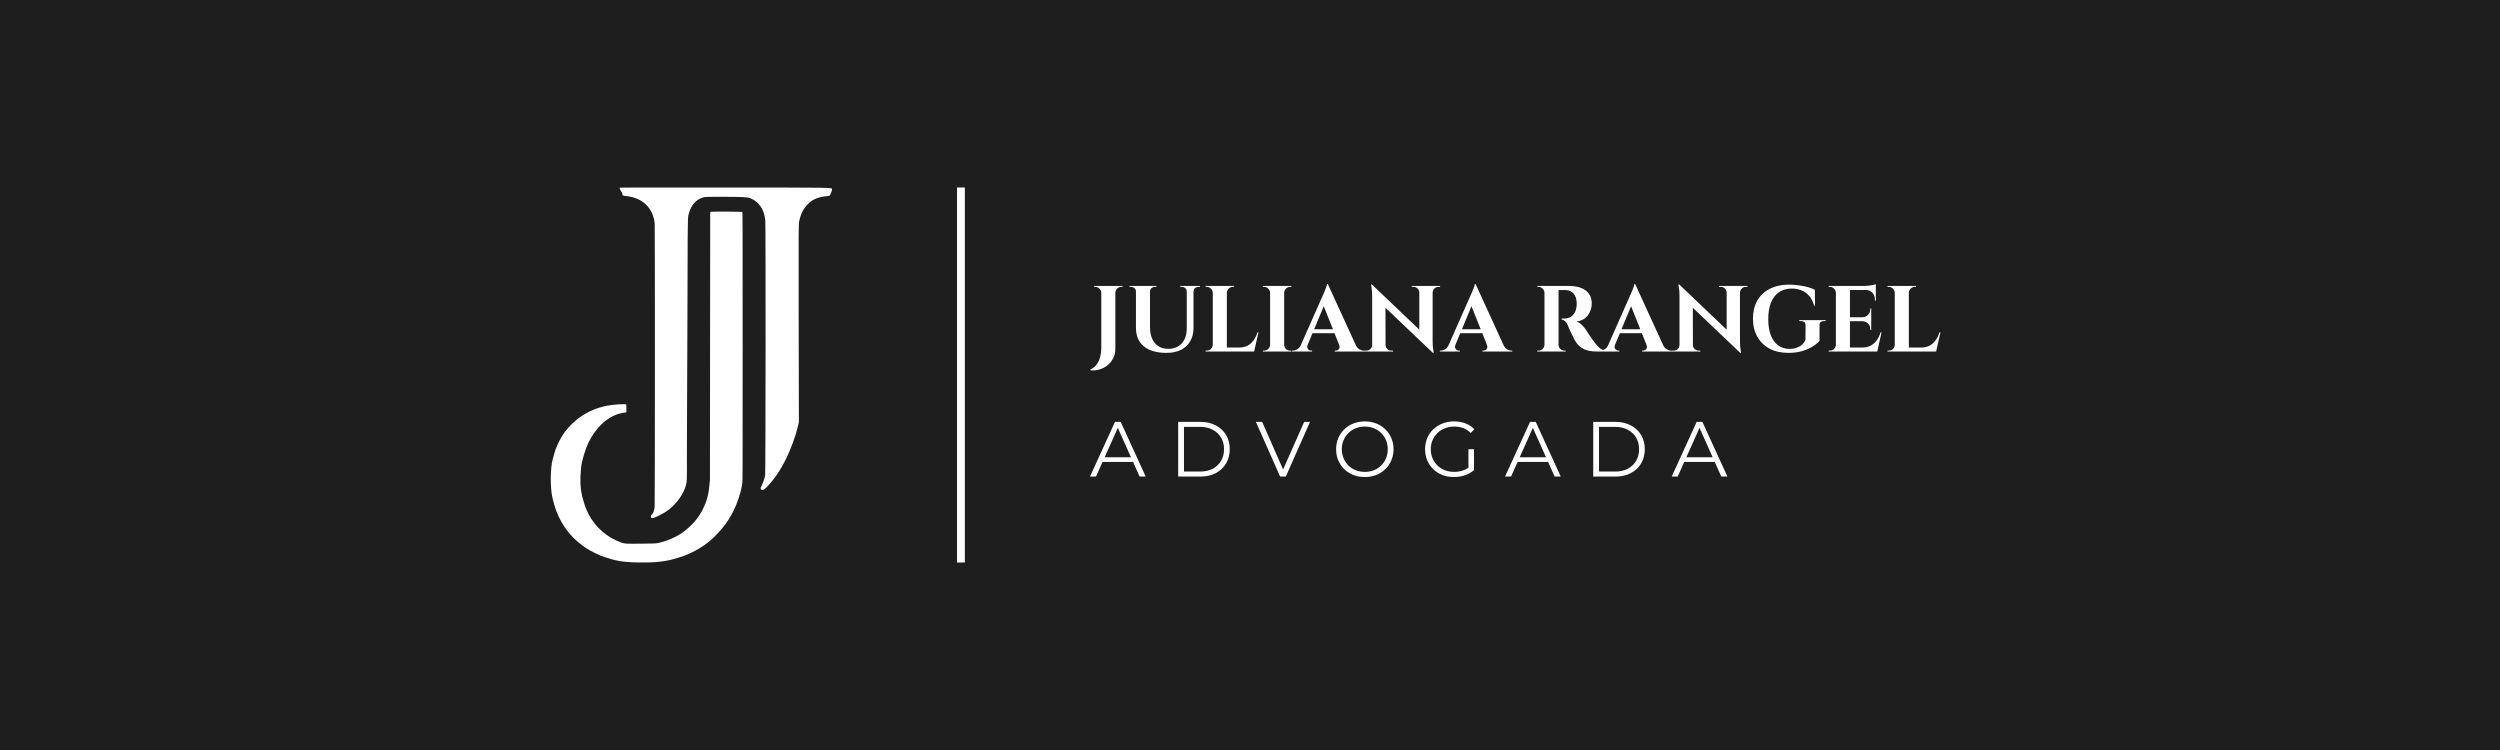
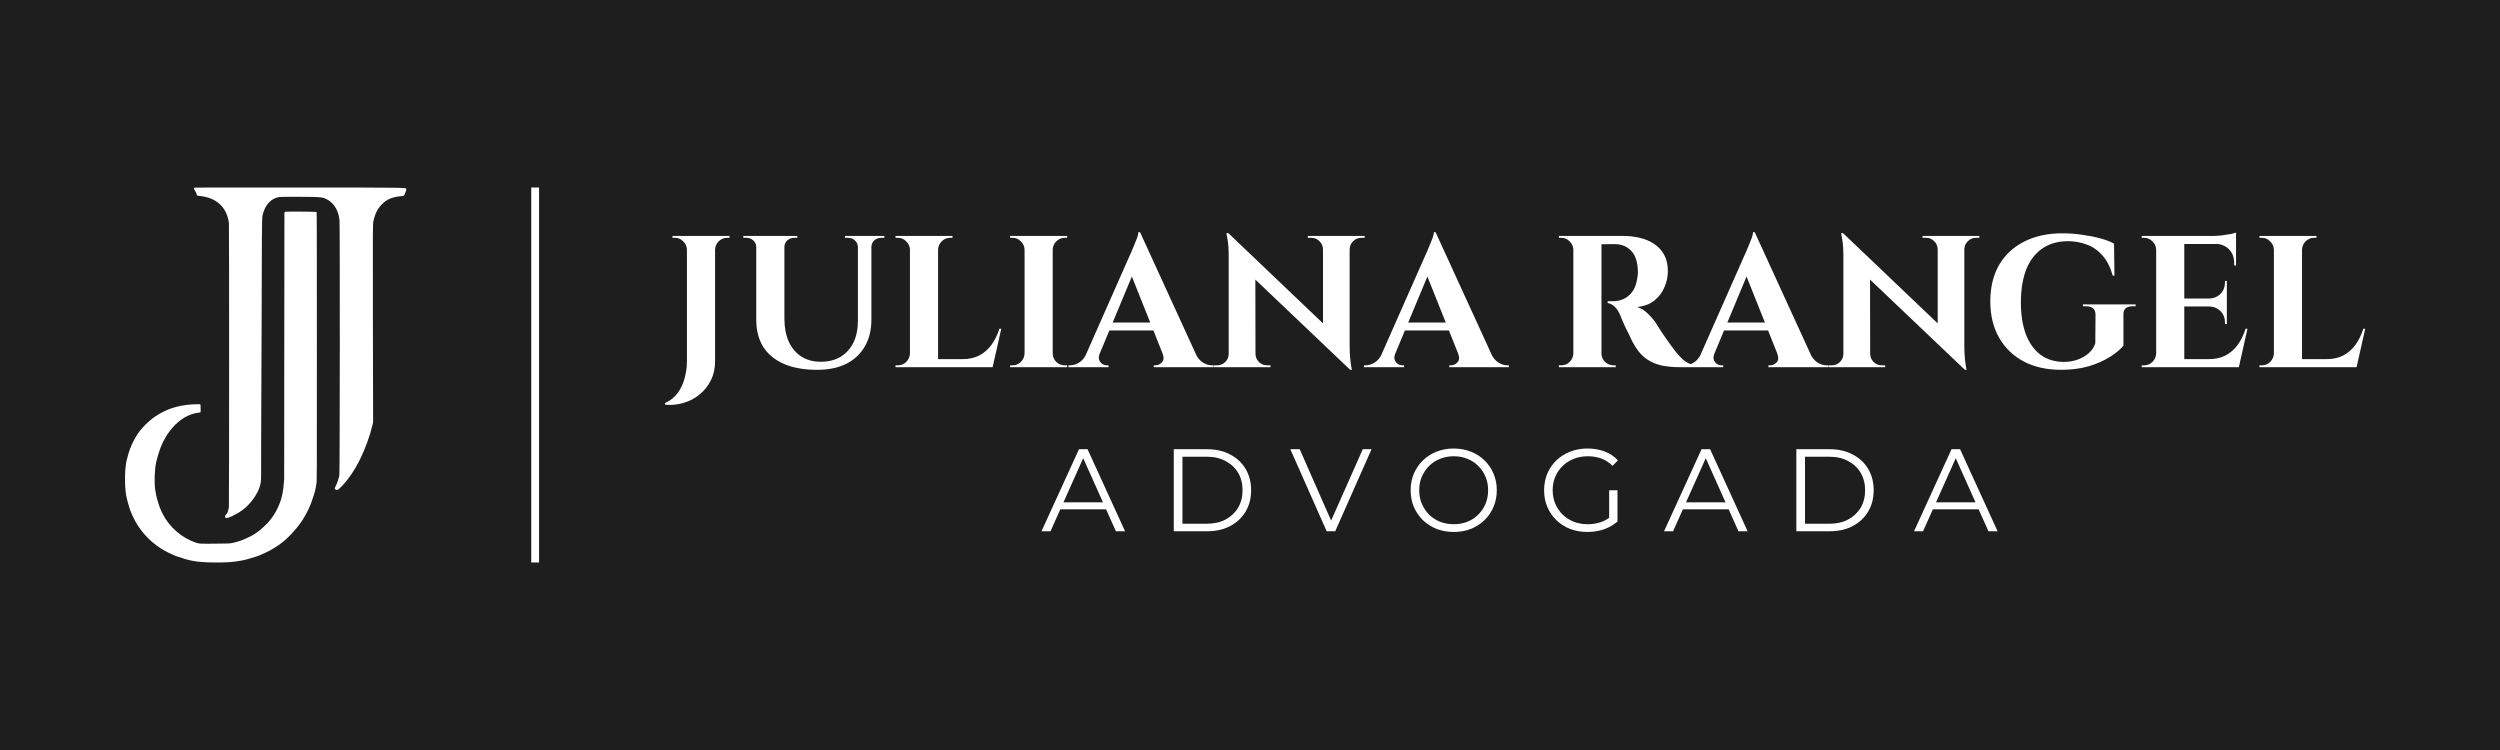
<svg xmlns="http://www.w3.org/2000/svg" width="320" height="96" viewBox="0 0 320 96" fill="none">
  <rect width="320" height="96" fill="#1E1E1E" />
-   <path fill-rule="evenodd" clip-rule="evenodd" d="M79.344 24.027C79.283 24.074 79.342 24.261 79.471 24.425C79.573 24.557 79.651 24.737 79.685 24.92C79.707 25.034 79.753 25.053 80.116 25.09C82.238 25.305 83.575 26.579 83.802 28.601C83.84 28.94 83.835 64.426 83.796 64.875C83.762 65.283 83.585 65.771 83.446 65.845C83.297 65.924 83.261 66.236 83.393 66.304C83.599 66.41 84.806 65.83 85.581 65.253C86.572 64.516 87.506 63.209 87.779 62.179C87.938 61.579 87.932 61.739 87.922 58.306C87.918 56.589 87.926 54.266 87.94 53.143C87.955 52.021 87.974 47.308 87.983 42.669C88.008 29.66 88.022 27.933 88.106 27.581C88.228 27.065 88.406 26.623 88.617 26.31C89.018 25.716 89.555 25.347 90.192 25.227C90.352 25.196 90.712 25.19 92.287 25.191C95.142 25.192 95.696 25.221 96.073 25.387C96.298 25.487 96.391 25.534 96.503 25.604C97.346 26.135 97.844 27.032 97.958 28.226C98.019 28.864 98 60.388 97.939 60.819C97.89 61.161 97.664 61.835 97.468 62.227C97.313 62.534 97.312 62.564 97.446 62.66C97.642 62.8 97.779 62.729 98.242 62.245C99.273 61.168 100.211 59.7 100.935 58.029C101.027 57.817 101.065 57.731 101.119 57.609C101.288 57.232 101.704 56.086 101.882 55.507C101.948 55.294 102.207 54.312 102.246 54.126C102.261 54.06 102.264 53.609 102.256 53.019C102.248 52.472 102.236 46.868 102.229 40.566C102.215 28.713 102.215 28.717 102.305 28.288C102.521 27.257 102.886 26.595 103.587 25.959C104.119 25.477 104.788 25.217 105.746 25.119C106.247 25.069 106.202 25.1 106.38 24.667C106.483 24.417 106.499 24.358 106.5 24.195C106.502 24.008 106.502 24.008 92.943 24.002C82.121 23.997 79.376 24.002 79.344 24.027ZM91.04 27.105C90.931 27.131 90.93 27.132 90.906 27.284C90.894 27.355 90.886 34.994 90.888 44.26C90.889 53.525 90.883 61.217 90.874 61.354C90.764 62.948 90.573 63.854 90.155 64.763C90.13 64.817 90.073 64.946 90.028 65.049C89.877 65.397 89.493 66.032 89.251 66.336C89.161 66.449 89.03 66.615 88.961 66.705C88.708 67.035 87.858 67.822 87.441 68.113C87.031 68.399 86.905 68.475 86.477 68.694C85.702 69.09 85.042 69.331 84.3 69.487C83.89 69.574 83.866 69.575 81.988 69.591C80.141 69.606 79.989 69.599 79.626 69.479C77.761 68.86 76.174 67.484 75.291 65.721C74.997 65.133 74.836 64.691 74.59 63.792C74.511 63.503 74.475 63.331 74.376 62.76C74.222 61.872 74.287 59.992 74.502 59.109C74.834 57.75 75.216 56.745 75.692 55.98C75.785 55.829 75.892 55.656 75.928 55.596C76.025 55.434 76.363 54.993 76.587 54.736C77.516 53.666 78.704 52.971 79.839 52.833C80.223 52.786 80.179 52.858 80.179 52.289C80.179 51.94 80.17 51.789 80.148 51.767C80.111 51.73 79.553 51.727 79.073 51.762C77.191 51.899 75.829 52.344 74.387 53.294C73.86 53.641 73.095 54.322 72.714 54.783C72.625 54.891 72.504 55.034 72.446 55.1C72.237 55.338 71.835 55.969 71.612 56.411C71.181 57.262 71.051 57.622 70.728 58.86C70.456 59.904 70.421 62.12 70.657 63.456C70.724 63.838 71.052 65.015 71.191 65.372C71.913 67.233 73.006 68.685 74.537 69.817C75.224 70.324 75.735 70.609 76.903 71.134C77.014 71.184 77.818 71.447 78.193 71.557C79.316 71.884 80.418 72.005 82.227 72C83.642 71.996 84.247 71.951 85.28 71.775C85.621 71.716 85.724 71.693 86.21 71.564C86.881 71.384 87.615 71.146 87.839 71.035C87.931 70.989 88.157 70.889 88.341 70.811C89.007 70.531 90.11 69.863 90.643 69.415C90.741 69.333 90.889 69.211 90.972 69.143C91.47 68.737 92.397 67.728 92.845 67.105C93.182 66.638 93.189 66.626 93.377 66.309C93.687 65.784 93.726 65.714 93.854 65.447C93.923 65.303 94.011 65.118 94.051 65.036C94.218 64.688 94.323 64.413 94.567 63.685C94.822 62.924 94.868 62.737 94.994 61.948C95.062 61.528 95.062 61.528 95.059 44.35C95.057 28.769 95.053 27.168 95.017 27.132C94.974 27.089 91.215 27.063 91.04 27.105Z" fill="white" />
-   <rect width="1" height="48" transform="translate(122.5 24)" fill="white" />
-   <g clip-path="url(#clip0_9_1103)">
-     <path d="M142.764 36.6V44.64C142.764 45.08 142.676 45.476 142.5 45.828C142.324 46.188 142.084 46.492 141.78 46.74C141.484 46.988 141.144 47.168 140.76 47.28C140.376 47.4 139.976 47.44 139.56 47.4V47.292C139.896 47.148 140.168 46.932 140.376 46.644C140.584 46.364 140.732 46.044 140.82 45.684C140.916 45.332 140.964 44.972 140.964 44.604V36.6H142.764ZM141 37.476H140.964C140.956 37.268 140.876 37.092 140.724 36.948C140.58 36.796 140.404 36.72 140.196 36.72C140.196 36.72 140.168 36.72 140.112 36.72C140.064 36.72 140.04 36.72 140.04 36.72V36.6H141V37.476ZM142.728 37.476V36.6H143.688V36.72C143.688 36.72 143.66 36.72 143.604 36.72C143.556 36.72 143.532 36.72 143.532 36.72C143.324 36.72 143.144 36.796 142.992 36.948C142.848 37.092 142.772 37.268 142.764 37.476H142.728ZM147.201 36.6V41.88C147.201 42.448 147.293 42.94 147.477 43.356C147.669 43.772 147.937 44.092 148.281 44.316C148.633 44.54 149.049 44.652 149.529 44.652C150.017 44.652 150.437 44.548 150.789 44.34C151.149 44.124 151.425 43.82 151.617 43.428C151.809 43.036 151.905 42.572 151.905 42.036V36.6H152.769V41.964C152.769 42.62 152.629 43.188 152.349 43.668C152.077 44.148 151.681 44.52 151.161 44.784C150.649 45.04 150.029 45.168 149.301 45.168C148.453 45.168 147.737 45.04 147.153 44.784C146.569 44.52 146.129 44.152 145.833 43.68C145.545 43.2 145.401 42.632 145.401 41.976V36.6H147.201ZM145.437 36.6V37.32H145.401C145.401 37.144 145.337 37 145.209 36.888C145.089 36.776 144.941 36.72 144.765 36.72C144.765 36.72 144.733 36.72 144.669 36.72C144.605 36.72 144.573 36.72 144.573 36.72V36.6H145.437ZM148.029 36.6V36.72C148.029 36.72 147.997 36.72 147.933 36.72C147.869 36.72 147.837 36.72 147.837 36.72C147.661 36.72 147.509 36.776 147.381 36.888C147.261 37 147.201 37.144 147.201 37.32H147.177V36.6H148.029ZM151.941 36.6V37.32H151.905C151.905 37.144 151.841 37 151.713 36.888C151.593 36.776 151.445 36.72 151.269 36.72C151.269 36.72 151.237 36.72 151.173 36.72C151.109 36.72 151.077 36.72 151.077 36.72V36.6H151.941ZM153.597 36.6V36.72C153.597 36.72 153.565 36.72 153.501 36.72C153.437 36.72 153.405 36.72 153.405 36.72C153.229 36.72 153.077 36.776 152.949 36.888C152.829 37 152.769 37.144 152.769 37.32H152.745V36.6H153.597ZM157.037 36.6V45H155.237V36.6H157.037ZM160.205 44.484L160.493 45H157.001V44.484H160.205ZM161.081 42.54L160.529 45H158.177L158.609 44.484C159.009 44.484 159.361 44.408 159.665 44.256C159.969 44.096 160.229 43.872 160.445 43.584C160.661 43.288 160.833 42.94 160.961 42.54H161.081ZM155.273 44.124V45H154.313V44.88C154.313 44.88 154.337 44.88 154.385 44.88C154.441 44.88 154.469 44.88 154.469 44.88C154.677 44.88 154.853 44.808 154.997 44.664C155.149 44.512 155.229 44.332 155.237 44.124H155.273ZM155.273 37.476H155.237C155.229 37.268 155.149 37.092 154.997 36.948C154.853 36.796 154.677 36.72 154.469 36.72C154.469 36.72 154.441 36.72 154.385 36.72C154.337 36.72 154.313 36.72 154.313 36.72V36.6H155.273V37.476ZM157.001 37.476V36.6H157.961V36.72C157.953 36.72 157.925 36.72 157.877 36.72C157.829 36.72 157.805 36.72 157.805 36.72C157.597 36.72 157.417 36.796 157.265 36.948C157.121 37.092 157.045 37.268 157.037 37.476H157.001ZM164.373 36.6V45H162.573V36.6H164.373ZM162.609 44.124V45H161.649V44.88C161.649 44.88 161.673 44.88 161.721 44.88C161.777 44.88 161.805 44.88 161.805 44.88C162.013 44.88 162.189 44.808 162.333 44.664C162.485 44.512 162.565 44.332 162.573 44.124H162.609ZM162.609 37.476H162.573C162.565 37.268 162.485 37.092 162.333 36.948C162.189 36.796 162.013 36.72 161.805 36.72C161.805 36.72 161.777 36.72 161.721 36.72C161.673 36.72 161.649 36.72 161.649 36.72V36.6H162.609V37.476ZM164.337 44.124H164.373C164.381 44.332 164.457 44.512 164.601 44.664C164.753 44.808 164.933 44.88 165.141 44.88C165.141 44.88 165.165 44.88 165.213 44.88C165.261 44.88 165.289 44.88 165.297 44.88V45H164.337V44.124ZM164.337 37.476V36.6H165.297V36.72C165.289 36.72 165.261 36.72 165.213 36.72C165.165 36.72 165.141 36.72 165.141 36.72C164.933 36.72 164.753 36.796 164.601 36.948C164.457 37.092 164.381 37.268 164.373 37.476H164.337ZM169.963 36.36L173.887 44.928H171.727L169.231 38.676L169.963 36.36ZM167.383 44.124C167.319 44.284 167.307 44.42 167.347 44.532C167.387 44.644 167.455 44.732 167.551 44.796C167.647 44.852 167.743 44.88 167.839 44.88H167.947V45H165.379V44.88C165.379 44.88 165.399 44.88 165.439 44.88C165.471 44.88 165.487 44.88 165.487 44.88C165.671 44.88 165.859 44.824 166.051 44.712C166.251 44.592 166.415 44.396 166.543 44.124H167.383ZM169.963 36.36L170.011 37.824L167.035 44.964H166.159L169.267 37.932C169.291 37.884 169.331 37.796 169.387 37.668C169.451 37.532 169.515 37.38 169.579 37.212C169.651 37.044 169.715 36.884 169.771 36.732C169.827 36.572 169.855 36.448 169.855 36.36H169.963ZM171.223 42.144V42.648H167.695V42.144H171.223ZM171.403 44.124H173.503C173.639 44.396 173.803 44.592 173.995 44.712C174.187 44.824 174.375 44.88 174.559 44.88C174.559 44.88 174.575 44.88 174.607 44.88C174.639 44.88 174.655 44.88 174.655 44.88V45H170.839V44.88H170.947C171.107 44.88 171.247 44.816 171.367 44.688C171.487 44.552 171.499 44.364 171.403 44.124ZM175.612 36.42L183.268 43.716L183.412 45.168L175.756 37.884L175.612 36.42ZM175.672 44.148V45H174.676V44.88C174.676 44.88 174.712 44.88 174.784 44.88C174.856 44.88 174.896 44.88 174.904 44.88C175.104 44.88 175.276 44.808 175.42 44.664C175.564 44.52 175.636 44.348 175.636 44.148H175.672ZM177.352 44.148C177.352 44.348 177.424 44.52 177.568 44.664C177.712 44.808 177.884 44.88 178.084 44.88C178.092 44.88 178.132 44.88 178.204 44.88C178.276 44.88 178.312 44.88 178.312 44.88V45H177.316V44.148H177.352ZM175.612 36.42L177.34 38.256L177.352 45H175.636V37.92C175.636 37.472 175.612 37.112 175.564 36.84C175.516 36.56 175.492 36.42 175.492 36.42H175.612ZM183.376 36.6V43.632C183.376 43.928 183.388 44.196 183.412 44.436C183.436 44.668 183.46 44.848 183.484 44.976C183.508 45.104 183.52 45.168 183.52 45.168H183.412L181.672 43.224V36.6H183.376ZM184.336 36.6V36.72C184.336 36.72 184.3 36.72 184.228 36.72C184.156 36.72 184.12 36.72 184.12 36.72C183.92 36.72 183.748 36.792 183.604 36.936C183.46 37.072 183.384 37.244 183.376 37.452H183.34V36.6H184.336ZM180.7 36.6H181.696V37.452H181.672C181.664 37.244 181.588 37.072 181.444 36.936C181.308 36.792 181.136 36.72 180.928 36.72C180.928 36.72 180.892 36.72 180.82 36.72C180.748 36.72 180.708 36.72 180.7 36.72V36.6ZM188.877 36.36L192.801 44.928H190.641L188.145 38.676L188.877 36.36ZM186.297 44.124C186.233 44.284 186.221 44.42 186.261 44.532C186.301 44.644 186.369 44.732 186.465 44.796C186.561 44.852 186.657 44.88 186.753 44.88H186.861V45H184.293V44.88C184.293 44.88 184.313 44.88 184.353 44.88C184.385 44.88 184.401 44.88 184.401 44.88C184.585 44.88 184.773 44.824 184.965 44.712C185.165 44.592 185.329 44.396 185.457 44.124H186.297ZM188.877 36.36L188.925 37.824L185.949 44.964H185.073L188.181 37.932C188.205 37.884 188.245 37.796 188.301 37.668C188.365 37.532 188.429 37.38 188.493 37.212C188.565 37.044 188.629 36.884 188.685 36.732C188.741 36.572 188.769 36.448 188.769 36.36H188.877ZM190.137 42.144V42.648H186.609V42.144H190.137ZM190.317 44.124H192.417C192.553 44.396 192.717 44.592 192.909 44.712C193.101 44.824 193.289 44.88 193.473 44.88C193.473 44.88 193.489 44.88 193.521 44.88C193.553 44.88 193.569 44.88 193.569 44.88V45H189.753V44.88H189.861C190.021 44.88 190.161 44.816 190.281 44.688C190.401 44.552 190.413 44.364 190.317 44.124ZM199.338 36.6H200.886C201.246 36.6 201.598 36.64 201.942 36.72C202.286 36.8 202.59 36.928 202.854 37.104C203.126 37.28 203.342 37.512 203.502 37.8C203.662 38.088 203.742 38.444 203.742 38.868C203.742 39.204 203.67 39.54 203.526 39.876C203.39 40.204 203.178 40.488 202.89 40.728C202.602 40.96 202.23 41.1 201.774 41.148C202.03 41.228 202.262 41.372 202.47 41.58C202.686 41.788 202.862 41.996 202.998 42.204C203.006 42.22 203.05 42.292 203.13 42.42C203.218 42.548 203.322 42.708 203.442 42.9C203.57 43.084 203.702 43.272 203.838 43.464C203.974 43.656 204.098 43.824 204.21 43.968C204.386 44.184 204.546 44.36 204.69 44.496C204.834 44.624 204.986 44.72 205.146 44.784C205.306 44.84 205.49 44.872 205.698 44.88V45H204.522C204.09 45 203.698 44.964 203.346 44.892C202.994 44.812 202.682 44.68 202.41 44.496C202.138 44.312 201.902 44.064 201.702 43.752C201.638 43.656 201.566 43.536 201.486 43.392C201.414 43.24 201.338 43.08 201.258 42.912C201.178 42.744 201.098 42.584 201.018 42.432C200.946 42.272 200.882 42.128 200.826 42C200.77 41.872 200.73 41.772 200.706 41.7C200.602 41.444 200.478 41.252 200.334 41.124C200.198 40.996 200.05 40.92 199.89 40.896V40.776C199.914 40.776 199.962 40.776 200.034 40.776C200.106 40.776 200.182 40.776 200.262 40.776C200.478 40.776 200.686 40.732 200.886 40.644C201.094 40.556 201.278 40.412 201.438 40.212C201.598 40.012 201.71 39.736 201.774 39.384C201.79 39.312 201.802 39.228 201.81 39.132C201.826 39.036 201.83 38.928 201.822 38.808C201.798 38.232 201.654 37.812 201.39 37.548C201.126 37.276 200.798 37.136 200.406 37.128C200.294 37.12 200.17 37.12 200.034 37.128C199.906 37.128 199.786 37.128 199.674 37.128C199.57 37.128 199.498 37.128 199.458 37.128C199.458 37.12 199.446 37.076 199.422 36.996C199.406 36.908 199.386 36.82 199.362 36.732C199.346 36.644 199.338 36.6 199.338 36.6ZM199.494 36.6V45H197.694V36.6H199.494ZM197.73 44.124V45H196.77V44.88C196.778 44.88 196.802 44.88 196.842 44.88C196.89 44.88 196.918 44.88 196.926 44.88C197.134 44.88 197.31 44.808 197.454 44.664C197.606 44.512 197.686 44.332 197.694 44.124H197.73ZM197.73 37.476H197.694C197.686 37.268 197.606 37.092 197.454 36.948C197.31 36.796 197.134 36.72 196.926 36.72C196.918 36.72 196.89 36.72 196.842 36.72C196.802 36.72 196.778 36.72 196.77 36.72V36.6H197.73V37.476ZM199.458 44.124H199.494C199.494 44.332 199.57 44.512 199.722 44.664C199.874 44.808 200.054 44.88 200.262 44.88C200.278 44.88 200.306 44.88 200.346 44.88C200.386 44.88 200.406 44.88 200.406 44.88V45H199.458V44.124ZM209.303 36.36L213.227 44.928H211.067L208.571 38.676L209.303 36.36ZM206.723 44.124C206.659 44.284 206.647 44.42 206.687 44.532C206.727 44.644 206.795 44.732 206.891 44.796C206.987 44.852 207.083 44.88 207.179 44.88H207.287V45H204.719V44.88C204.719 44.88 204.739 44.88 204.779 44.88C204.811 44.88 204.827 44.88 204.827 44.88C205.011 44.88 205.199 44.824 205.391 44.712C205.591 44.592 205.755 44.396 205.883 44.124H206.723ZM209.303 36.36L209.351 37.824L206.375 44.964H205.499L208.607 37.932C208.631 37.884 208.671 37.796 208.727 37.668C208.791 37.532 208.855 37.38 208.919 37.212C208.991 37.044 209.055 36.884 209.111 36.732C209.167 36.572 209.195 36.448 209.195 36.36H209.303ZM210.563 42.144V42.648H207.035V42.144H210.563ZM210.743 44.124H212.843C212.979 44.396 213.143 44.592 213.335 44.712C213.527 44.824 213.715 44.88 213.899 44.88C213.899 44.88 213.915 44.88 213.947 44.88C213.979 44.88 213.995 44.88 213.995 44.88V45H210.179V44.88H210.287C210.447 44.88 210.587 44.816 210.707 44.688C210.827 44.552 210.839 44.364 210.743 44.124ZM214.952 36.42L222.608 43.716L222.752 45.168L215.096 37.884L214.952 36.42ZM215.012 44.148V45H214.016V44.88C214.016 44.88 214.052 44.88 214.124 44.88C214.196 44.88 214.236 44.88 214.244 44.88C214.444 44.88 214.616 44.808 214.76 44.664C214.904 44.52 214.976 44.348 214.976 44.148H215.012ZM216.692 44.148C216.692 44.348 216.764 44.52 216.908 44.664C217.052 44.808 217.224 44.88 217.424 44.88C217.432 44.88 217.472 44.88 217.544 44.88C217.616 44.88 217.652 44.88 217.652 44.88V45H216.656V44.148H216.692ZM214.952 36.42L216.68 38.256L216.692 45H214.976V37.92C214.976 37.472 214.952 37.112 214.904 36.84C214.856 36.56 214.832 36.42 214.832 36.42H214.952ZM222.716 36.6V43.632C222.716 43.928 222.728 44.196 222.752 44.436C222.776 44.668 222.8 44.848 222.824 44.976C222.848 45.104 222.86 45.168 222.86 45.168H222.752L221.012 43.224V36.6H222.716ZM223.676 36.6V36.72C223.676 36.72 223.64 36.72 223.568 36.72C223.496 36.72 223.46 36.72 223.46 36.72C223.26 36.72 223.088 36.792 222.944 36.936C222.8 37.072 222.724 37.244 222.716 37.452H222.68V36.6H223.676ZM220.04 36.6H221.036V37.452H221.012C221.004 37.244 220.928 37.072 220.784 36.936C220.648 36.792 220.476 36.72 220.268 36.72C220.268 36.72 220.232 36.72 220.16 36.72C220.088 36.72 220.048 36.72 220.04 36.72V36.6ZM232.9 41.64V43.62C232.708 43.86 232.42 44.1 232.036 44.34C231.66 44.58 231.208 44.78 230.68 44.94C230.152 45.092 229.564 45.168 228.916 45.168C228.004 45.168 227.208 44.992 226.528 44.64C225.848 44.28 225.32 43.772 224.944 43.116C224.568 42.46 224.38 41.684 224.38 40.788C224.38 39.892 224.564 39.12 224.932 38.472C225.308 37.824 225.84 37.324 226.528 36.972C227.224 36.612 228.044 36.432 228.988 36.432C229.428 36.432 229.856 36.464 230.272 36.528C230.688 36.584 231.072 36.66 231.424 36.756C231.776 36.852 232.068 36.964 232.3 37.092L232.324 39.144H232.216C232.064 38.6 231.844 38.168 231.556 37.848C231.268 37.52 230.932 37.288 230.548 37.152C230.172 37.008 229.772 36.936 229.348 36.936C228.7 36.936 228.148 37.096 227.692 37.416C227.244 37.728 226.904 38.176 226.672 38.76C226.448 39.344 226.336 40.044 226.336 40.86C226.336 41.628 226.44 42.3 226.648 42.876C226.864 43.444 227.176 43.884 227.584 44.196C227.992 44.5 228.488 44.656 229.072 44.664C229.368 44.664 229.652 44.62 229.924 44.532C230.204 44.436 230.448 44.3 230.656 44.124C230.864 43.948 231.012 43.732 231.1 43.476L231.112 41.64C231.112 41.28 230.908 41.1 230.5 41.1H230.308V40.98H233.68V41.1H233.5C233.084 41.1 232.884 41.28 232.9 41.64ZM236.794 36.6V45H234.994V36.6H236.794ZM239.962 44.484L240.25 45H236.758V44.484H239.962ZM239.518 40.608V41.112H236.758V40.608H239.518ZM240.106 36.6V37.116H236.758V36.6H240.106ZM240.838 42.54L240.286 45H237.934L238.366 44.484C238.766 44.484 239.118 44.408 239.422 44.256C239.726 44.096 239.986 43.872 240.202 43.584C240.418 43.288 240.59 42.94 240.718 42.54H240.838ZM239.518 41.088V42.24H239.398V42.144C239.398 41.848 239.302 41.604 239.11 41.412C238.918 41.22 238.674 41.12 238.378 41.112V41.088H239.518ZM239.518 39.48V40.632H238.378V40.608C238.674 40.6 238.918 40.5 239.11 40.308C239.302 40.108 239.398 39.86 239.398 39.564V39.48H239.518ZM240.106 37.08V38.484H239.986V38.34C239.986 37.972 239.874 37.676 239.65 37.452C239.434 37.228 239.138 37.112 238.762 37.104V37.08H240.106ZM240.106 36.384V36.732L238.642 36.6C238.818 36.6 239.002 36.588 239.194 36.564C239.394 36.54 239.578 36.512 239.746 36.48C239.914 36.448 240.034 36.416 240.106 36.384ZM235.03 44.124V45H234.07V44.88C234.07 44.88 234.094 44.88 234.142 44.88C234.198 44.88 234.226 44.88 234.226 44.88C234.434 44.88 234.61 44.808 234.754 44.664C234.906 44.512 234.986 44.332 234.994 44.124H235.03ZM235.03 37.476H234.994C234.986 37.268 234.906 37.092 234.754 36.948C234.61 36.796 234.434 36.72 234.226 36.72C234.226 36.72 234.198 36.72 234.142 36.72C234.094 36.72 234.07 36.72 234.07 36.72V36.6H235.03V37.476ZM244.33 36.6V45H242.53V36.6H244.33ZM247.498 44.484L247.786 45H244.294V44.484H247.498ZM248.374 42.54L247.822 45H245.47L245.902 44.484C246.302 44.484 246.654 44.408 246.958 44.256C247.262 44.096 247.522 43.872 247.738 43.584C247.954 43.288 248.126 42.94 248.254 42.54H248.374ZM242.566 44.124V45H241.606V44.88C241.606 44.88 241.63 44.88 241.678 44.88C241.734 44.88 241.762 44.88 241.762 44.88C241.97 44.88 242.146 44.808 242.29 44.664C242.442 44.512 242.522 44.332 242.53 44.124H242.566ZM242.566 37.476H242.53C242.522 37.268 242.442 37.092 242.29 36.948C242.146 36.796 241.97 36.72 241.762 36.72C241.762 36.72 241.734 36.72 241.678 36.72C241.63 36.72 241.606 36.72 241.606 36.72V36.6H242.566V37.476ZM244.294 37.476V36.6H245.254V36.72C245.246 36.72 245.218 36.72 245.17 36.72C245.122 36.72 245.098 36.72 245.098 36.72C244.89 36.72 244.71 36.796 244.558 36.948C244.414 37.092 244.338 37.268 244.33 37.476H244.294Z" fill="white" />
-     <path d="M139.52 61L142.72 54H143.45L146.65 61H145.87L142.93 54.43H143.23L140.29 61H139.52ZM140.78 59.13L141 58.53H145.07L145.29 59.13H140.78ZM150.808 61V54H153.658C154.405 54 155.058 54.15 155.618 54.45C156.185 54.743 156.625 55.153 156.938 55.68C157.251 56.207 157.408 56.813 157.408 57.5C157.408 58.187 157.251 58.793 156.938 59.32C156.625 59.847 156.185 60.26 155.618 60.56C155.058 60.853 154.405 61 153.658 61H150.808ZM151.548 60.36H153.618C154.238 60.36 154.775 60.24 155.228 60C155.688 59.753 156.045 59.417 156.298 58.99C156.551 58.557 156.678 58.06 156.678 57.5C156.678 56.933 156.551 56.437 156.298 56.01C156.045 55.583 155.688 55.25 155.228 55.01C154.775 54.763 154.238 54.64 153.618 54.64H151.548V60.36ZM163.855 61L160.755 54H161.555L164.455 60.59H164.015L166.935 54H167.685L164.585 61H163.855ZM174.702 61.06C174.175 61.06 173.685 60.973 173.232 60.8C172.785 60.62 172.395 60.37 172.062 60.05C171.735 59.723 171.479 59.347 171.292 58.92C171.112 58.487 171.022 58.013 171.022 57.5C171.022 56.987 171.112 56.517 171.292 56.09C171.479 55.657 171.735 55.28 172.062 54.96C172.395 54.633 172.785 54.383 173.232 54.21C173.679 54.03 174.169 53.94 174.702 53.94C175.229 53.94 175.715 54.03 176.162 54.21C176.609 54.383 176.995 54.63 177.322 54.95C177.655 55.27 177.912 55.647 178.092 56.08C178.279 56.513 178.372 56.987 178.372 57.5C178.372 58.013 178.279 58.487 178.092 58.92C177.912 59.353 177.655 59.73 177.322 60.05C176.995 60.37 176.609 60.62 176.162 60.8C175.715 60.973 175.229 61.06 174.702 61.06ZM174.702 60.4C175.122 60.4 175.509 60.33 175.862 60.19C176.222 60.043 176.532 59.84 176.792 59.58C177.059 59.313 177.265 59.007 177.412 58.66C177.559 58.307 177.632 57.92 177.632 57.5C177.632 57.08 177.559 56.697 177.412 56.35C177.265 55.997 177.059 55.69 176.792 55.43C176.532 55.163 176.222 54.96 175.862 54.82C175.509 54.673 175.122 54.6 174.702 54.6C174.282 54.6 173.892 54.673 173.532 54.82C173.172 54.96 172.859 55.163 172.592 55.43C172.332 55.69 172.125 55.997 171.972 56.35C171.825 56.697 171.752 57.08 171.752 57.5C171.752 57.913 171.825 58.297 171.972 58.65C172.125 59.003 172.332 59.313 172.592 59.58C172.859 59.84 173.172 60.043 173.532 60.19C173.892 60.33 174.282 60.4 174.702 60.4ZM186.101 61.06C185.567 61.06 185.074 60.973 184.621 60.8C184.174 60.62 183.784 60.37 183.451 60.05C183.124 59.73 182.867 59.353 182.681 58.92C182.501 58.487 182.411 58.013 182.411 57.5C182.411 56.987 182.501 56.513 182.681 56.08C182.867 55.647 183.127 55.27 183.461 54.95C183.794 54.63 184.184 54.383 184.631 54.21C185.084 54.03 185.577 53.94 186.111 53.94C186.644 53.94 187.131 54.023 187.571 54.19C188.017 54.357 188.397 54.61 188.711 54.95L188.251 55.42C187.957 55.127 187.634 54.917 187.281 54.79C186.927 54.663 186.547 54.6 186.141 54.6C185.707 54.6 185.307 54.673 184.941 54.82C184.581 54.96 184.264 55.163 183.991 55.43C183.724 55.69 183.514 55.997 183.361 56.35C183.214 56.697 183.141 57.08 183.141 57.5C183.141 57.913 183.214 58.297 183.361 58.65C183.514 59.003 183.724 59.313 183.991 59.58C184.264 59.84 184.581 60.043 184.941 60.19C185.307 60.33 185.704 60.4 186.131 60.4C186.531 60.4 186.907 60.34 187.261 60.22C187.621 60.1 187.951 59.897 188.251 59.61L188.671 60.17C188.337 60.463 187.947 60.687 187.501 60.84C187.054 60.987 186.587 61.06 186.101 61.06ZM188.671 60.17L187.961 60.08V57.5H188.671V60.17ZM192.645 61L195.845 54H196.575L199.775 61H198.995L196.055 54.43H196.355L193.415 61H192.645ZM193.905 59.13L194.125 58.53H198.195L198.415 59.13H193.905ZM203.933 61V54H206.783C207.53 54 208.183 54.15 208.743 54.45C209.31 54.743 209.75 55.153 210.063 55.68C210.376 56.207 210.533 56.813 210.533 57.5C210.533 58.187 210.376 58.793 210.063 59.32C209.75 59.847 209.31 60.26 208.743 60.56C208.183 60.853 207.53 61 206.783 61H203.933ZM204.673 60.36H206.743C207.363 60.36 207.9 60.24 208.353 60C208.813 59.753 209.17 59.417 209.423 58.99C209.676 58.557 209.803 58.06 209.803 57.5C209.803 56.933 209.676 56.437 209.423 56.01C209.17 55.583 208.813 55.25 208.353 55.01C207.9 54.763 207.363 54.64 206.743 54.64H204.673V60.36ZM213.977 61L217.177 54H217.907L221.107 61H220.327L217.387 54.43H217.687L214.747 61H213.977ZM215.237 59.13L215.457 58.53H219.527L219.747 59.13H215.237Z" fill="white" />
-   </g>
-   <defs>
-     <clipPath id="clip0_9_1103">
-       <rect width="110" height="30" fill="white" transform="translate(139.5 33)" />
-     </clipPath>
-   </defs>
+   <path fill-rule="evenodd" clip-rule="evenodd" d="M24.844 24.027C24.783 24.074 24.842 24.261 24.971 24.425C25.073 24.557 25.151 24.737 25.185 24.92C25.207 25.034 25.253 25.053 25.616 25.09C27.738 25.305 29.075 26.579 29.302 28.601C29.34 28.94 29.335 64.426 29.297 64.875C29.262 65.283 29.085 65.771 28.946 65.845C28.797 65.924 28.761 66.236 28.893 66.304C29.099 66.41 30.306 65.83 31.081 65.253C32.072 64.516 33.006 63.209 33.279 62.179C33.438 61.579 33.432 61.739 33.422 58.306C33.418 56.589 33.426 54.266 33.44 53.143C33.455 52.021 33.474 47.308 33.483 42.669C33.508 29.66 33.522 27.933 33.605 27.581C33.728 27.065 33.906 26.623 34.117 26.31C34.518 25.716 35.054 25.347 35.692 25.227C35.852 25.196 36.212 25.19 37.787 25.191C40.642 25.192 41.196 25.221 41.573 25.387C41.798 25.487 41.892 25.534 42.003 25.604C42.846 26.135 43.344 27.032 43.458 28.226C43.519 28.864 43.5 60.388 43.439 60.819C43.39 61.161 43.164 61.835 42.968 62.227C42.813 62.534 42.812 62.564 42.946 62.66C43.142 62.8 43.279 62.729 43.742 62.245C44.773 61.168 45.711 59.7 46.435 58.029C46.527 57.817 46.565 57.731 46.619 57.609C46.788 57.232 47.204 56.086 47.382 55.507C47.448 55.294 47.707 54.312 47.746 54.126C47.761 54.06 47.764 53.609 47.756 53.019C47.748 52.472 47.736 46.868 47.729 40.566C47.715 28.713 47.715 28.717 47.805 28.288C48.021 27.257 48.386 26.595 49.087 25.959C49.619 25.477 50.288 25.217 51.246 25.119C51.746 25.069 51.702 25.1 51.88 24.667C51.983 24.417 51.998 24.358 52 24.195C52.002 24.008 52.002 24.008 38.443 24.002C27.621 23.997 24.876 24.002 24.844 24.027ZM36.539 27.105C36.431 27.131 36.43 27.132 36.406 27.284C36.395 27.355 36.386 34.994 36.388 44.26C36.389 53.525 36.383 61.217 36.374 61.354C36.264 62.948 36.073 63.854 35.655 64.763C35.63 64.817 35.573 64.946 35.528 65.049C35.377 65.397 34.993 66.032 34.751 66.336C34.661 66.449 34.53 66.615 34.461 66.705C34.208 67.035 33.358 67.822 32.941 68.113C32.531 68.399 32.405 68.475 31.977 68.694C31.202 69.09 30.542 69.331 29.8 69.487C29.39 69.574 29.366 69.575 27.488 69.591C25.641 69.606 25.489 69.599 25.126 69.479C23.261 68.86 21.674 67.484 20.791 65.721C20.497 65.133 20.336 64.691 20.09 63.792C20.011 63.503 19.975 63.331 19.876 62.76C19.721 61.872 19.787 59.992 20.002 59.109C20.334 57.75 20.716 56.745 21.192 55.98C21.285 55.829 21.392 55.656 21.428 55.596C21.525 55.434 21.863 54.993 22.087 54.736C23.017 53.666 24.204 52.971 25.339 52.833C25.723 52.786 25.679 52.858 25.679 52.289C25.679 51.94 25.67 51.789 25.648 51.767C25.611 51.73 25.053 51.727 24.573 51.762C22.691 51.899 21.329 52.344 19.887 53.294C19.36 53.641 18.595 54.322 18.214 54.783C18.125 54.891 18.004 55.034 17.946 55.1C17.737 55.338 17.335 55.969 17.112 56.411C16.681 57.262 16.551 57.622 16.228 58.86C15.956 59.904 15.921 62.12 16.157 63.456C16.224 63.838 16.552 65.015 16.691 65.372C17.413 67.233 18.506 68.685 20.037 69.817C20.724 70.324 21.235 70.609 22.403 71.134C22.515 71.184 23.318 71.447 23.693 71.557C24.816 71.884 25.918 72.005 27.727 72C29.142 71.996 29.747 71.951 30.78 71.775C31.121 71.716 31.224 71.693 31.71 71.564C32.381 71.384 33.115 71.146 33.339 71.035C33.431 70.989 33.657 70.889 33.841 70.811C34.508 70.531 35.61 69.863 36.143 69.415C36.241 69.333 36.389 69.211 36.472 69.143C36.97 68.737 37.897 67.728 38.345 67.105C38.682 66.638 38.689 66.626 38.877 66.309C39.187 65.784 39.226 65.714 39.354 65.447C39.423 65.303 39.511 65.118 39.551 65.036C39.718 64.688 39.823 64.413 40.067 63.685C40.322 62.924 40.368 62.737 40.494 61.948C40.562 61.528 40.562 61.528 40.559 44.35C40.557 28.769 40.553 27.168 40.517 27.132C40.474 27.089 36.715 27.063 36.539 27.105Z" fill="white" />
+   <rect width="1" height="48" transform="translate(68 24)" fill="white" />
+   <path d="M91.528 30.2V46.28C91.528 47.16 91.352 47.952 91 48.656C90.648 49.376 90.168 49.984 89.56 50.48C88.968 50.976 88.288 51.336 87.52 51.56C86.752 51.8 85.952 51.88 85.12 51.8V51.584C85.792 51.296 86.336 50.864 86.752 50.288C87.168 49.728 87.464 49.088 87.64 48.368C87.832 47.664 87.928 46.944 87.928 46.208V30.2H91.528ZM88 31.952H87.928C87.912 31.536 87.752 31.184 87.448 30.896C87.16 30.592 86.808 30.44 86.392 30.44C86.392 30.44 86.336 30.44 86.224 30.44C86.128 30.44 86.08 30.44 86.08 30.44V30.2H88V31.952ZM91.456 31.952V30.2H93.376V30.44C93.376 30.44 93.32 30.44 93.208 30.44C93.112 30.44 93.064 30.44 93.064 30.44C92.648 30.44 92.288 30.592 91.984 30.896C91.696 31.184 91.544 31.536 91.528 31.952H91.456ZM100.402 30.2V40.76C100.402 41.896 100.586 42.88 100.954 43.712C101.338 44.544 101.874 45.184 102.562 45.632C103.266 46.08 104.098 46.304 105.058 46.304C106.034 46.304 106.874 46.096 107.578 45.68C108.298 45.248 108.85 44.64 109.234 43.856C109.618 43.072 109.81 42.144 109.81 41.072V30.2H111.538V40.928C111.538 42.24 111.258 43.376 110.698 44.336C110.154 45.296 109.362 46.04 108.322 46.568C107.298 47.08 106.058 47.336 104.602 47.336C102.906 47.336 101.474 47.08 100.306 46.568C99.138 46.04 98.258 45.304 97.666 44.36C97.09 43.4 96.802 42.264 96.802 40.952V30.2H100.402ZM96.874 30.2V31.64H96.802C96.802 31.288 96.674 31 96.418 30.776C96.178 30.552 95.882 30.44 95.53 30.44C95.53 30.44 95.466 30.44 95.338 30.44C95.21 30.44 95.146 30.44 95.146 30.44V30.2H96.874ZM102.058 30.2V30.44C102.058 30.44 101.994 30.44 101.866 30.44C101.738 30.44 101.674 30.44 101.674 30.44C101.322 30.44 101.018 30.552 100.762 30.776C100.522 31 100.402 31.288 100.402 31.64H100.354V30.2H102.058ZM109.882 30.2V31.64H109.81C109.81 31.288 109.682 31 109.426 30.776C109.186 30.552 108.89 30.44 108.538 30.44C108.538 30.44 108.474 30.44 108.346 30.44C108.218 30.44 108.154 30.44 108.154 30.44V30.2H109.882ZM113.194 30.2V30.44C113.194 30.44 113.13 30.44 113.002 30.44C112.874 30.44 112.81 30.44 112.81 30.44C112.458 30.44 112.154 30.552 111.898 30.776C111.658 31 111.538 31.288 111.538 31.64H111.49V30.2H113.194ZM120.073 30.2V47H116.473V30.2H120.073ZM126.409 45.968L126.985 47H120.001V45.968H126.409ZM128.161 42.08L127.057 47H122.353L123.217 45.968C124.017 45.968 124.721 45.816 125.329 45.512C125.937 45.192 126.457 44.744 126.889 44.168C127.321 43.576 127.665 42.88 127.921 42.08H128.161ZM116.545 45.248V47H114.625V46.76C114.625 46.76 114.673 46.76 114.769 46.76C114.881 46.76 114.937 46.76 114.937 46.76C115.353 46.76 115.705 46.616 115.993 46.328C116.297 46.024 116.457 45.664 116.473 45.248H116.545ZM116.545 31.952H116.473C116.457 31.536 116.297 31.184 115.993 30.896C115.705 30.592 115.353 30.44 114.937 30.44C114.937 30.44 114.881 30.44 114.769 30.44C114.673 30.44 114.625 30.44 114.625 30.44V30.2H116.545V31.952ZM120.001 31.952V30.2H121.921V30.44C121.905 30.44 121.849 30.44 121.753 30.44C121.657 30.44 121.609 30.44 121.609 30.44C121.193 30.44 120.833 30.592 120.529 30.896C120.241 31.184 120.089 31.536 120.073 31.952H120.001ZM134.745 30.2V47H131.145V30.2H134.745ZM131.217 45.248V47H129.297V46.76C129.297 46.76 129.345 46.76 129.441 46.76C129.553 46.76 129.609 46.76 129.609 46.76C130.025 46.76 130.377 46.616 130.665 46.328C130.969 46.024 131.129 45.664 131.145 45.248H131.217ZM131.217 31.952H131.145C131.129 31.536 130.969 31.184 130.665 30.896C130.377 30.592 130.025 30.44 129.609 30.44C129.609 30.44 129.553 30.44 129.441 30.44C129.345 30.44 129.297 30.44 129.297 30.44V30.2H131.217V31.952ZM134.673 45.248H134.745C134.761 45.664 134.913 46.024 135.201 46.328C135.505 46.616 135.865 46.76 136.281 46.76C136.281 46.76 136.329 46.76 136.425 46.76C136.521 46.76 136.577 46.76 136.593 46.76V47H134.673V45.248ZM134.673 31.952V30.2H136.593V30.44C136.577 30.44 136.521 30.44 136.425 30.44C136.329 30.44 136.281 30.44 136.281 30.44C135.865 30.44 135.505 30.592 135.201 30.896C134.913 31.184 134.761 31.536 134.745 31.952H134.673ZM145.926 29.72L153.774 46.856H149.454L144.462 34.352L145.926 29.72ZM140.766 45.248C140.638 45.568 140.614 45.84 140.694 46.064C140.774 46.288 140.91 46.464 141.102 46.592C141.294 46.704 141.486 46.76 141.678 46.76H141.894V47H136.758V46.76C136.758 46.76 136.798 46.76 136.878 46.76C136.942 46.76 136.974 46.76 136.974 46.76C137.342 46.76 137.718 46.648 138.102 46.424C138.502 46.184 138.83 45.792 139.086 45.248H140.766ZM145.926 29.72L146.022 32.648L140.07 46.928H138.318L144.534 32.864C144.582 32.768 144.662 32.592 144.774 32.336C144.902 32.064 145.03 31.76 145.158 31.424C145.302 31.088 145.43 30.768 145.542 30.464C145.654 30.144 145.71 29.896 145.71 29.72H145.926ZM148.446 41.288V42.296H141.39V41.288H148.446ZM148.806 45.248H153.006C153.278 45.792 153.606 46.184 153.99 46.424C154.374 46.648 154.75 46.76 155.118 46.76C155.118 46.76 155.15 46.76 155.214 46.76C155.278 46.76 155.31 46.76 155.31 46.76V47H147.678V46.76H147.894C148.214 46.76 148.494 46.632 148.734 46.376C148.974 46.104 148.998 45.728 148.806 45.248ZM157.225 29.84L172.537 44.432L172.825 47.336L157.513 32.768L157.225 29.84ZM157.345 45.296V47H155.353V46.76C155.353 46.76 155.425 46.76 155.569 46.76C155.713 46.76 155.793 46.76 155.809 46.76C156.209 46.76 156.553 46.616 156.841 46.328C157.129 46.04 157.273 45.696 157.273 45.296H157.345ZM160.705 45.296C160.705 45.696 160.849 46.04 161.137 46.328C161.425 46.616 161.769 46.76 162.169 46.76C162.185 46.76 162.265 46.76 162.409 46.76C162.553 46.76 162.625 46.76 162.625 46.76V47H160.633V45.296H160.705ZM157.225 29.84L160.681 33.512L160.705 47H157.273V32.84C157.273 31.944 157.225 31.224 157.129 30.68C157.033 30.12 156.985 29.84 156.985 29.84H157.225ZM172.753 30.2V44.264C172.753 44.856 172.777 45.392 172.825 45.872C172.873 46.336 172.921 46.696 172.969 46.952C173.017 47.208 173.041 47.336 173.041 47.336H172.825L169.345 43.448V30.2H172.753ZM174.673 30.2V30.44C174.673 30.44 174.601 30.44 174.457 30.44C174.313 30.44 174.241 30.44 174.241 30.44C173.841 30.44 173.497 30.584 173.209 30.872C172.921 31.144 172.769 31.488 172.753 31.904H172.681V30.2H174.673ZM167.401 30.2H169.393V31.904H169.345C169.329 31.488 169.177 31.144 168.889 30.872C168.617 30.584 168.273 30.44 167.857 30.44C167.857 30.44 167.785 30.44 167.641 30.44C167.497 30.44 167.417 30.44 167.401 30.44V30.2ZM183.754 29.72L191.602 46.856H187.282L182.29 34.352L183.754 29.72ZM178.594 45.248C178.466 45.568 178.442 45.84 178.522 46.064C178.602 46.288 178.738 46.464 178.93 46.592C179.122 46.704 179.314 46.76 179.506 46.76H179.722V47H174.586V46.76C174.586 46.76 174.626 46.76 174.706 46.76C174.77 46.76 174.802 46.76 174.802 46.76C175.17 46.76 175.546 46.648 175.93 46.424C176.33 46.184 176.658 45.792 176.914 45.248H178.594ZM183.754 29.72L183.85 32.648L177.898 46.928H176.146L182.362 32.864C182.41 32.768 182.49 32.592 182.602 32.336C182.73 32.064 182.858 31.76 182.986 31.424C183.13 31.088 183.258 30.768 183.37 30.464C183.482 30.144 183.538 29.896 183.538 29.72H183.754ZM186.274 41.288V42.296H179.218V41.288H186.274ZM186.634 45.248H190.834C191.106 45.792 191.434 46.184 191.818 46.424C192.202 46.648 192.578 46.76 192.946 46.76C192.946 46.76 192.978 46.76 193.042 46.76C193.106 46.76 193.138 46.76 193.138 46.76V47H185.506V46.76H185.722C186.042 46.76 186.322 46.632 186.562 46.376C186.802 46.104 186.826 45.728 186.634 45.248ZM204.677 30.2H207.773C208.493 30.2 209.197 30.28 209.885 30.44C210.573 30.6 211.181 30.856 211.709 31.208C212.253 31.56 212.685 32.024 213.005 32.6C213.325 33.176 213.485 33.888 213.485 34.736C213.485 35.408 213.341 36.08 213.053 36.752C212.781 37.408 212.357 37.976 211.781 38.456C211.205 38.92 210.461 39.2 209.549 39.296C210.061 39.456 210.525 39.744 210.941 40.16C211.373 40.576 211.725 40.992 211.997 41.408C212.013 41.44 212.101 41.584 212.261 41.84C212.437 42.096 212.645 42.416 212.885 42.8C213.141 43.168 213.405 43.544 213.677 43.928C213.949 44.312 214.197 44.648 214.421 44.936C214.773 45.368 215.093 45.72 215.381 45.992C215.669 46.248 215.973 46.44 216.293 46.568C216.613 46.68 216.981 46.744 217.397 46.76V47H215.045C214.181 47 213.397 46.928 212.693 46.784C211.989 46.624 211.365 46.36 210.821 45.992C210.277 45.624 209.805 45.128 209.405 44.504C209.277 44.312 209.133 44.072 208.973 43.784C208.829 43.48 208.677 43.16 208.517 42.824C208.357 42.488 208.197 42.168 208.037 41.864C207.893 41.544 207.765 41.256 207.653 41C207.541 40.744 207.461 40.544 207.413 40.4C207.205 39.888 206.957 39.504 206.669 39.248C206.397 38.992 206.101 38.84 205.781 38.792V38.552C205.829 38.552 205.925 38.552 206.069 38.552C206.213 38.552 206.365 38.552 206.525 38.552C206.957 38.552 207.373 38.464 207.773 38.288C208.189 38.112 208.557 37.824 208.877 37.424C209.197 37.024 209.421 36.472 209.549 35.768C209.581 35.624 209.605 35.456 209.621 35.264C209.653 35.072 209.661 34.856 209.645 34.616C209.597 33.464 209.309 32.624 208.781 32.096C208.253 31.552 207.597 31.272 206.813 31.256C206.589 31.24 206.341 31.24 206.069 31.256C205.813 31.256 205.573 31.256 205.349 31.256C205.141 31.256 204.997 31.256 204.917 31.256C204.917 31.24 204.893 31.152 204.845 30.992C204.813 30.816 204.773 30.64 204.725 30.464C204.693 30.288 204.677 30.2 204.677 30.2ZM204.989 30.2V47H201.389V30.2H204.989ZM201.461 45.248V47H199.541V46.76C199.557 46.76 199.605 46.76 199.685 46.76C199.781 46.76 199.837 46.76 199.853 46.76C200.269 46.76 200.621 46.616 200.909 46.328C201.213 46.024 201.373 45.664 201.389 45.248H201.461ZM201.461 31.952H201.389C201.373 31.536 201.213 31.184 200.909 30.896C200.621 30.592 200.269 30.44 199.853 30.44C199.837 30.44 199.781 30.44 199.685 30.44C199.605 30.44 199.557 30.44 199.541 30.44V30.2H201.461V31.952ZM204.917 45.248H204.989C204.989 45.664 205.141 46.024 205.445 46.328C205.749 46.616 206.109 46.76 206.525 46.76C206.557 46.76 206.613 46.76 206.693 46.76C206.773 46.76 206.813 46.76 206.813 46.76V47H204.917V45.248ZM224.605 29.72L232.453 46.856H228.133L223.141 34.352L224.605 29.72ZM219.445 45.248C219.317 45.568 219.293 45.84 219.373 46.064C219.453 46.288 219.589 46.464 219.781 46.592C219.973 46.704 220.165 46.76 220.357 46.76H220.573V47H215.437V46.76C215.437 46.76 215.477 46.76 215.557 46.76C215.621 46.76 215.653 46.76 215.653 46.76C216.021 46.76 216.397 46.648 216.781 46.424C217.181 46.184 217.509 45.792 217.765 45.248H219.445ZM224.605 29.72L224.701 32.648L218.749 46.928H216.997L223.213 32.864C223.261 32.768 223.341 32.592 223.453 32.336C223.581 32.064 223.709 31.76 223.837 31.424C223.981 31.088 224.109 30.768 224.221 30.464C224.333 30.144 224.389 29.896 224.389 29.72H224.605ZM227.125 41.288V42.296H220.069V41.288H227.125ZM227.485 45.248H231.685C231.957 45.792 232.285 46.184 232.669 46.424C233.053 46.648 233.429 46.76 233.797 46.76C233.797 46.76 233.829 46.76 233.893 46.76C233.957 46.76 233.989 46.76 233.989 46.76V47H226.357V46.76H226.573C226.893 46.76 227.173 46.632 227.413 46.376C227.653 46.104 227.677 45.728 227.485 45.248ZM235.905 29.84L251.217 44.432L251.505 47.336L236.193 32.768L235.905 29.84ZM236.025 45.296V47H234.033V46.76C234.033 46.76 234.105 46.76 234.249 46.76C234.393 46.76 234.473 46.76 234.489 46.76C234.889 46.76 235.233 46.616 235.521 46.328C235.809 46.04 235.953 45.696 235.953 45.296H236.025ZM239.385 45.296C239.385 45.696 239.529 46.04 239.817 46.328C240.105 46.616 240.449 46.76 240.849 46.76C240.865 46.76 240.945 46.76 241.089 46.76C241.233 46.76 241.305 46.76 241.305 46.76V47H239.312V45.296H239.385ZM235.905 29.84L239.361 33.512L239.385 47H235.953V32.84C235.953 31.944 235.905 31.224 235.809 30.68C235.713 30.12 235.665 29.84 235.665 29.84H235.905ZM251.433 30.2V44.264C251.433 44.856 251.457 45.392 251.505 45.872C251.553 46.336 251.601 46.696 251.649 46.952C251.697 47.208 251.721 47.336 251.721 47.336H251.505L248.025 43.448V30.2H251.433ZM253.353 30.2V30.44C253.353 30.44 253.281 30.44 253.137 30.44C252.993 30.44 252.921 30.44 252.921 30.44C252.521 30.44 252.177 30.584 251.889 30.872C251.601 31.144 251.449 31.488 251.433 31.904H251.361V30.2H253.353ZM246.081 30.2H248.073V31.904H248.025C248.009 31.488 247.857 31.144 247.569 30.872C247.297 30.584 246.953 30.44 246.536 30.44C246.536 30.44 246.465 30.44 246.321 30.44C246.177 30.44 246.097 30.44 246.081 30.44V30.2ZM271.8 40.28V44.24C271.416 44.72 270.84 45.2 270.072 45.68C269.32 46.16 268.416 46.56 267.36 46.88C266.304 47.184 265.128 47.336 263.832 47.336C262.008 47.336 260.416 46.984 259.056 46.28C257.696 45.56 256.64 44.544 255.888 43.232C255.136 41.92 254.76 40.368 254.76 38.576C254.76 36.784 255.128 35.24 255.864 33.944C256.616 32.648 257.68 31.648 259.056 30.944C260.448 30.224 262.088 29.864 263.976 29.864C264.856 29.864 265.712 29.928 266.544 30.056C267.376 30.168 268.144 30.32 268.848 30.512C269.552 30.704 270.136 30.928 270.6 31.184L270.648 35.288H270.432C270.128 34.2 269.688 33.336 269.112 32.696C268.536 32.04 267.864 31.576 267.096 31.304C266.344 31.016 265.544 30.872 264.696 30.872C263.4 30.872 262.296 31.192 261.384 31.832C260.488 32.456 259.808 33.352 259.344 34.52C258.896 35.688 258.672 37.088 258.672 38.72C258.672 40.256 258.88 41.6 259.296 42.752C259.728 43.888 260.352 44.768 261.168 45.392C261.984 46 262.976 46.312 264.144 46.328C264.736 46.328 265.304 46.24 265.848 46.064C266.408 45.872 266.896 45.6 267.312 45.248C267.728 44.896 268.024 44.464 268.2 43.952L268.224 40.28C268.224 39.56 267.816 39.2 267 39.2H266.616V38.96H273.36V39.2H273C272.168 39.2 271.768 39.56 271.8 40.28ZM279.589 30.2V47H275.989V30.2H279.589ZM285.925 45.968L286.501 47H279.517V45.968H285.925ZM285.037 38.216V39.224H279.517V38.216H285.037ZM286.213 30.2V31.232H279.517V30.2H286.213ZM287.677 42.08L286.573 47H281.869L282.733 45.968C283.533 45.968 284.237 45.816 284.845 45.512C285.453 45.192 285.973 44.744 286.405 44.168C286.837 43.576 287.181 42.88 287.437 42.08H287.677ZM285.037 39.176V41.48H284.797V41.288C284.797 40.696 284.605 40.208 284.221 39.824C283.837 39.44 283.349 39.24 282.757 39.224V39.176H285.037ZM285.037 35.96V38.264H282.757V38.216C283.349 38.2 283.837 38 284.221 37.616C284.605 37.216 284.797 36.72 284.797 36.128V35.96H285.037ZM286.213 31.16V33.968H285.973V33.68C285.973 32.944 285.749 32.352 285.301 31.904C284.869 31.456 284.277 31.224 283.525 31.208V31.16H286.213ZM286.213 29.768V30.464L283.285 30.2C283.637 30.2 284.005 30.176 284.389 30.128C284.789 30.08 285.157 30.024 285.493 29.96C285.829 29.896 286.069 29.832 286.213 29.768ZM276.061 45.248V47H274.141V46.76C274.141 46.76 274.189 46.76 274.285 46.76C274.397 46.76 274.453 46.76 274.453 46.76C274.869 46.76 275.221 46.616 275.509 46.328C275.813 46.024 275.973 45.664 275.989 45.248H276.061ZM276.061 31.952H275.989C275.973 31.536 275.813 31.184 275.509 30.896C275.221 30.592 274.869 30.44 274.453 30.44C274.453 30.44 274.397 30.44 274.285 30.44C274.189 30.44 274.141 30.44 274.141 30.44V30.2H276.061V31.952ZM294.659 30.2V47H291.059V30.2H294.659ZM300.995 45.968L301.571 47H294.587V45.968H300.995ZM302.747 42.08L301.643 47H296.939L297.803 45.968C298.603 45.968 299.307 45.816 299.915 45.512C300.523 45.192 301.043 44.744 301.475 44.168C301.907 43.576 302.251 42.88 302.507 42.08H302.747ZM291.131 45.248V47H289.211V46.76C289.211 46.76 289.259 46.76 289.355 46.76C289.467 46.76 289.523 46.76 289.523 46.76C289.939 46.76 290.291 46.616 290.579 46.328C290.883 46.024 291.043 45.664 291.059 45.248H291.131ZM291.131 31.952H291.059C291.043 31.536 290.883 31.184 290.579 30.896C290.291 30.592 289.939 30.44 289.523 30.44C289.523 30.44 289.467 30.44 289.355 30.44C289.259 30.44 289.211 30.44 289.211 30.44V30.2H291.131V31.952ZM294.587 31.952V30.2H296.507V30.44C296.491 30.44 296.435 30.44 296.339 30.44C296.243 30.44 296.195 30.44 296.195 30.44C295.779 30.44 295.419 30.592 295.115 30.896C294.827 31.184 294.675 31.536 294.659 31.952H294.587Z" fill="white" />
+   <path d="M133.311 68L138.111 57.5H139.206L144.006 68H142.836L138.426 58.145H138.876L134.466 68H133.311ZM135.201 65.195L135.531 64.295H141.636L141.966 65.195H135.201ZM150.243 68V57.5H154.518C155.638 57.5 156.618 57.725 157.458 58.175C158.308 58.615 158.968 59.23 159.438 60.02C159.908 60.81 160.143 61.72 160.143 62.75C160.143 63.78 159.908 64.69 159.438 65.48C158.968 66.27 158.308 66.89 157.458 67.34C156.618 67.78 155.638 68 154.518 68H150.243ZM151.353 67.04H154.458C155.388 67.04 156.193 66.86 156.873 66.5C157.563 66.13 158.098 65.625 158.478 64.985C158.858 64.335 159.048 63.59 159.048 62.75C159.048 61.9 158.858 61.155 158.478 60.515C158.098 59.875 157.563 59.375 156.873 59.015C156.193 58.645 155.388 58.46 154.458 58.46H151.353V67.04ZM169.813 68L165.163 57.5H166.363L170.713 67.385H170.053L174.433 57.5H175.558L170.908 68H169.813ZM186.084 68.09C185.294 68.09 184.559 67.96 183.879 67.7C183.209 67.43 182.624 67.055 182.124 66.575C181.634 66.085 181.249 65.52 180.969 64.88C180.699 64.23 180.564 63.52 180.564 62.75C180.564 61.98 180.699 61.275 180.969 60.635C181.249 59.985 181.634 59.42 182.124 58.94C182.624 58.45 183.209 58.075 183.879 57.815C184.549 57.545 185.284 57.41 186.084 57.41C186.874 57.41 187.604 57.545 188.274 57.815C188.944 58.075 189.524 58.445 190.014 58.925C190.514 59.405 190.899 59.97 191.169 60.62C191.449 61.27 191.589 61.98 191.589 62.75C191.589 63.52 191.449 64.23 191.169 64.88C190.899 65.53 190.514 66.095 190.014 66.575C189.524 67.055 188.944 67.43 188.274 67.7C187.604 67.96 186.874 68.09 186.084 68.09ZM186.084 67.1C186.714 67.1 187.294 66.995 187.824 66.785C188.364 66.565 188.829 66.26 189.219 65.87C189.619 65.47 189.929 65.01 190.149 64.49C190.369 63.96 190.479 63.38 190.479 62.75C190.479 62.12 190.369 61.545 190.149 61.025C189.929 60.495 189.619 60.035 189.219 59.645C188.829 59.245 188.364 58.94 187.824 58.73C187.294 58.51 186.714 58.4 186.084 58.4C185.454 58.4 184.869 58.51 184.329 58.73C183.789 58.94 183.319 59.245 182.919 59.645C182.529 60.035 182.219 60.495 181.989 61.025C181.769 61.545 181.659 62.12 181.659 62.75C181.659 63.37 181.769 63.945 181.989 64.475C182.219 65.005 182.529 65.47 182.919 65.87C183.319 66.26 183.789 66.565 184.329 66.785C184.869 66.995 185.454 67.1 186.084 67.1ZM203.182 68.09C202.382 68.09 201.642 67.96 200.962 67.7C200.292 67.43 199.707 67.055 199.207 66.575C198.717 66.095 198.332 65.53 198.052 64.88C197.782 64.23 197.647 63.52 197.647 62.75C197.647 61.98 197.782 61.27 198.052 60.62C198.332 59.97 198.722 59.405 199.222 58.925C199.722 58.445 200.307 58.075 200.977 57.815C201.657 57.545 202.397 57.41 203.197 57.41C203.997 57.41 204.727 57.535 205.387 57.785C206.057 58.035 206.627 58.415 207.097 58.925L206.407 59.63C205.967 59.19 205.482 58.875 204.952 58.685C204.422 58.495 203.852 58.4 203.242 58.4C202.592 58.4 201.992 58.51 201.442 58.73C200.902 58.94 200.427 59.245 200.017 59.645C199.617 60.035 199.302 60.495 199.072 61.025C198.852 61.545 198.742 62.12 198.742 62.75C198.742 63.37 198.852 63.945 199.072 64.475C199.302 65.005 199.617 65.47 200.017 65.87C200.427 66.26 200.902 66.565 201.442 66.785C201.992 66.995 202.587 67.1 203.227 67.1C203.827 67.1 204.392 67.01 204.922 66.83C205.462 66.65 205.957 66.345 206.407 65.915L207.037 66.755C206.537 67.195 205.952 67.53 205.282 67.76C204.612 67.98 203.912 68.09 203.182 68.09ZM207.037 66.755L205.972 66.62V62.75H207.037V66.755ZM212.999 68L217.799 57.5H218.894L223.694 68H222.524L218.114 58.145H218.564L214.154 68H212.999ZM214.889 65.195L215.219 64.295H221.324L221.654 65.195H214.889ZM229.931 68V57.5H234.206C235.326 57.5 236.306 57.725 237.146 58.175C237.996 58.615 238.656 59.23 239.126 60.02C239.596 60.81 239.831 61.72 239.831 62.75C239.831 63.78 239.596 64.69 239.126 65.48C238.656 66.27 237.996 66.89 237.146 67.34C236.306 67.78 235.326 68 234.206 68H229.931ZM231.041 67.04H234.146C235.076 67.04 235.881 66.86 236.561 66.5C237.251 66.13 237.786 65.625 238.166 64.985C238.546 64.335 238.736 63.59 238.736 62.75C238.736 61.9 238.546 61.155 238.166 60.515C237.786 59.875 237.251 59.375 236.561 59.015C235.881 58.645 235.076 58.46 234.146 58.46H231.041V67.04ZM244.997 68L249.797 57.5H250.892L255.692 68H254.522L250.112 58.145H250.562L246.152 68H244.997ZM246.887 65.195L247.217 64.295H253.322L253.652 65.195H246.887Z" fill="white" />
</svg>
